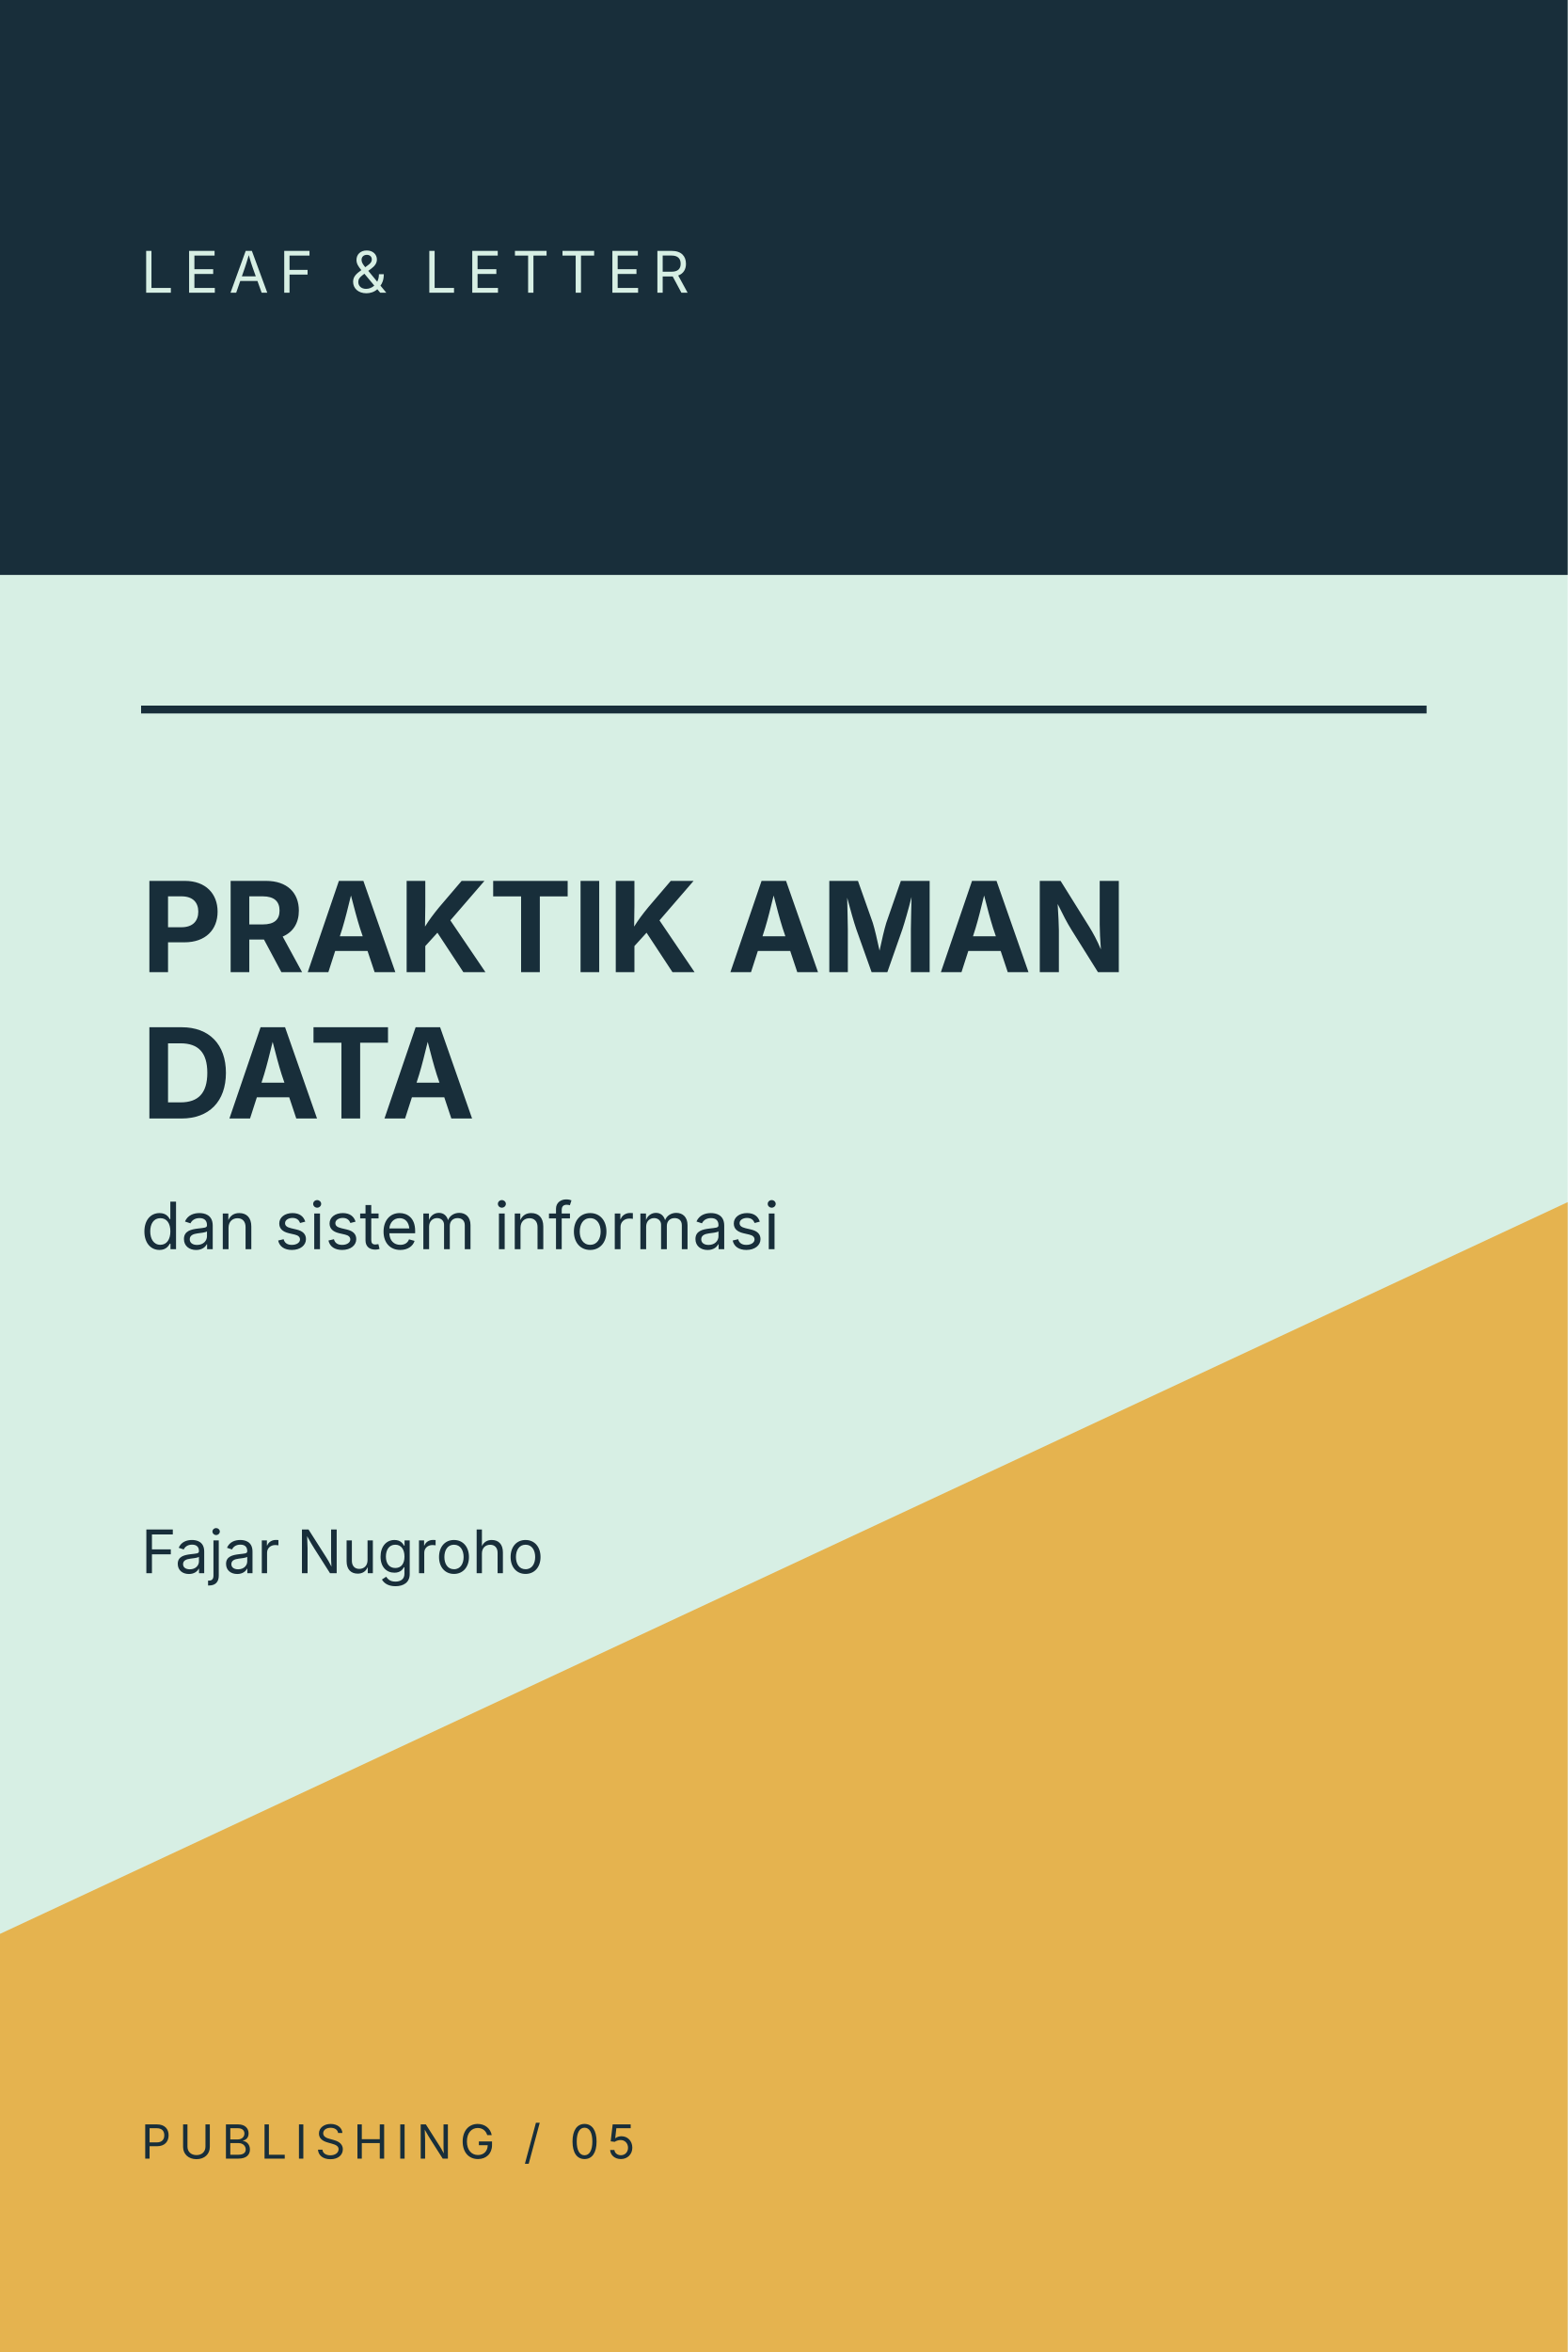
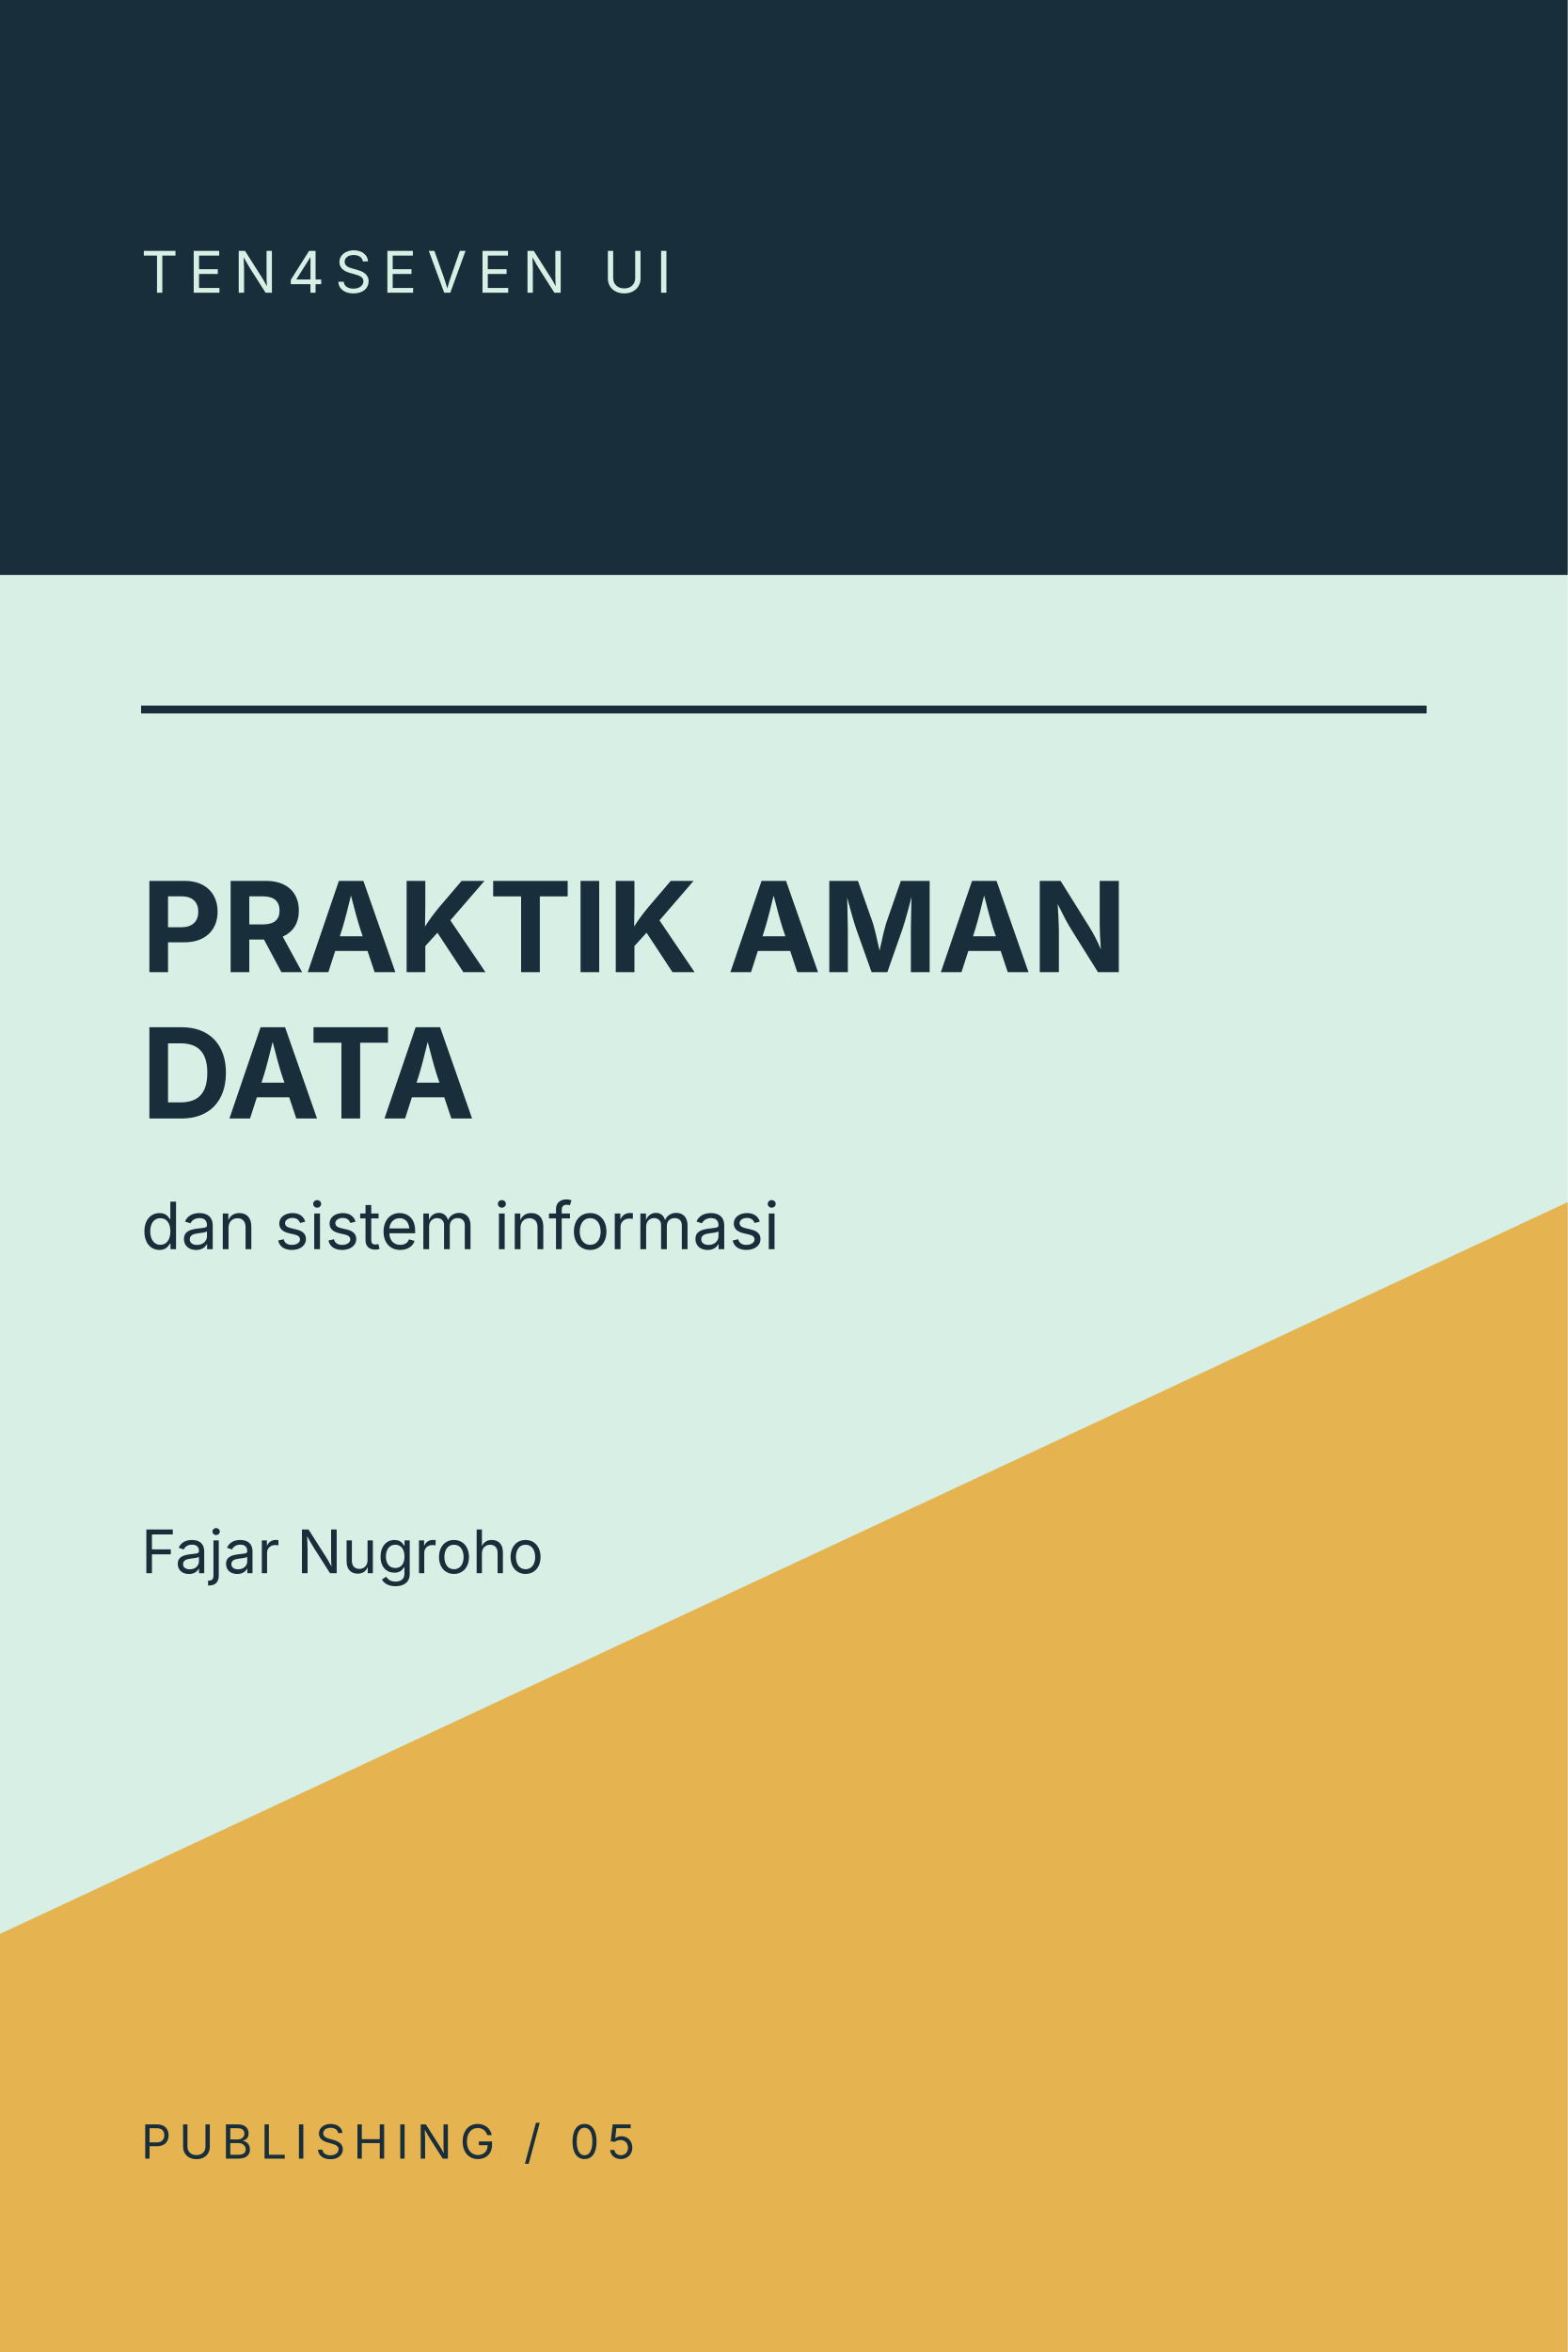
<svg xmlns="http://www.w3.org/2000/svg" viewBox="0 0 600 900" role="img" aria-labelledby="title desc">
  <rect width="600" height="900" fill="#d7efe4" />
  <path d="M0 0H600V220H0z" fill="#182e3a" />
  <path d="M0 740L600 460V900H0z" fill="#e5b34f" />
  <rect x="54" y="270" width="492" height="3" fill="#182e3a" />
-   <text x="54" y="112" fill="#d7efe4" font-family="Inter, Arial, sans-serif" font-size="22" letter-spacing="4">LEAF &amp; LETTER</text>
+   <text x="54" y="112" fill="#d7efe4" font-family="Inter, Arial, sans-serif" font-size="22" letter-spacing="4">TEN4SEVEN UI</text>
  <text x="54" y="372" fill="#182e3a" font-family="Inter, Arial, sans-serif" font-size="48" font-weight="700">PRAKTIK AMAN</text>
  <text x="54" y="428" fill="#182e3a" font-family="Inter, Arial, sans-serif" font-size="48" font-weight="700">DATA</text>
  <text x="54" y="478" fill="#182e3a" font-family="Inter, Arial, sans-serif" font-size="25">dan sistem informasi</text>
  <text x="54" y="602" fill="#182e3a" font-family="Inter, Arial, sans-serif" font-size="23">Fajar Nugroho</text>
  <text x="54" y="826" fill="#182e3a" font-family="Inter, Arial, sans-serif" font-size="18" letter-spacing="3">PUBLISHING / 05</text>
</svg>
